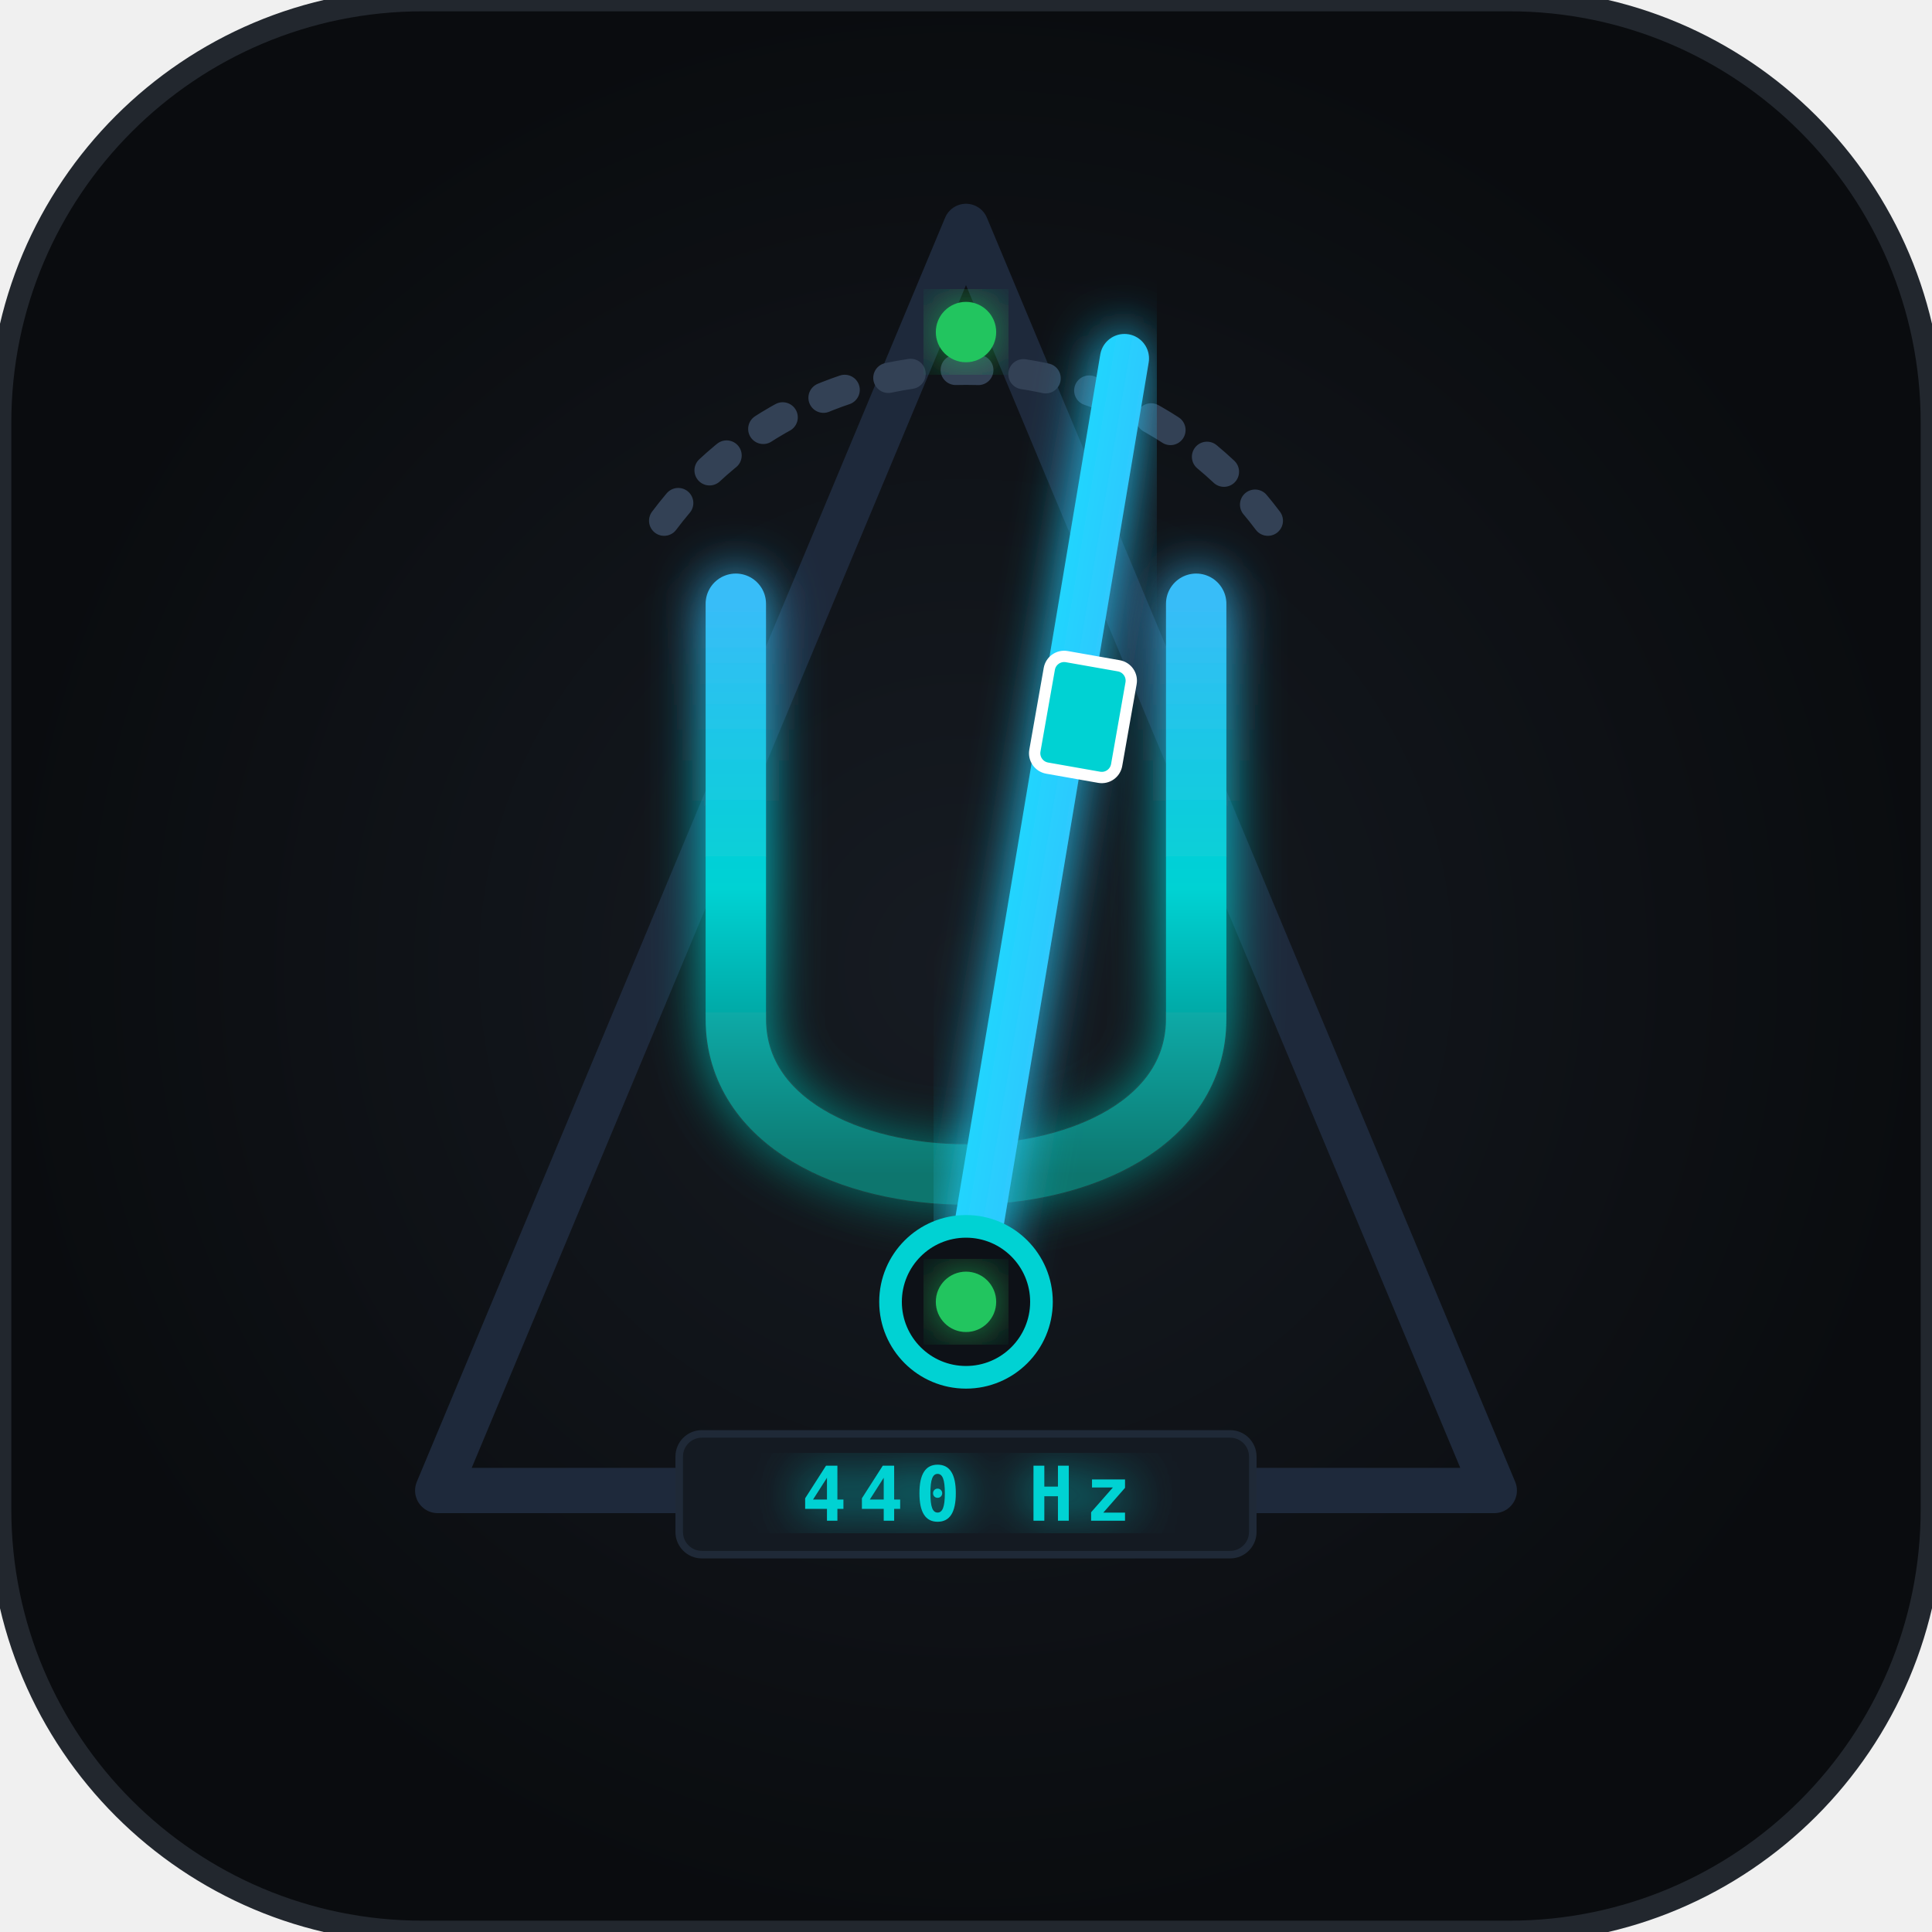
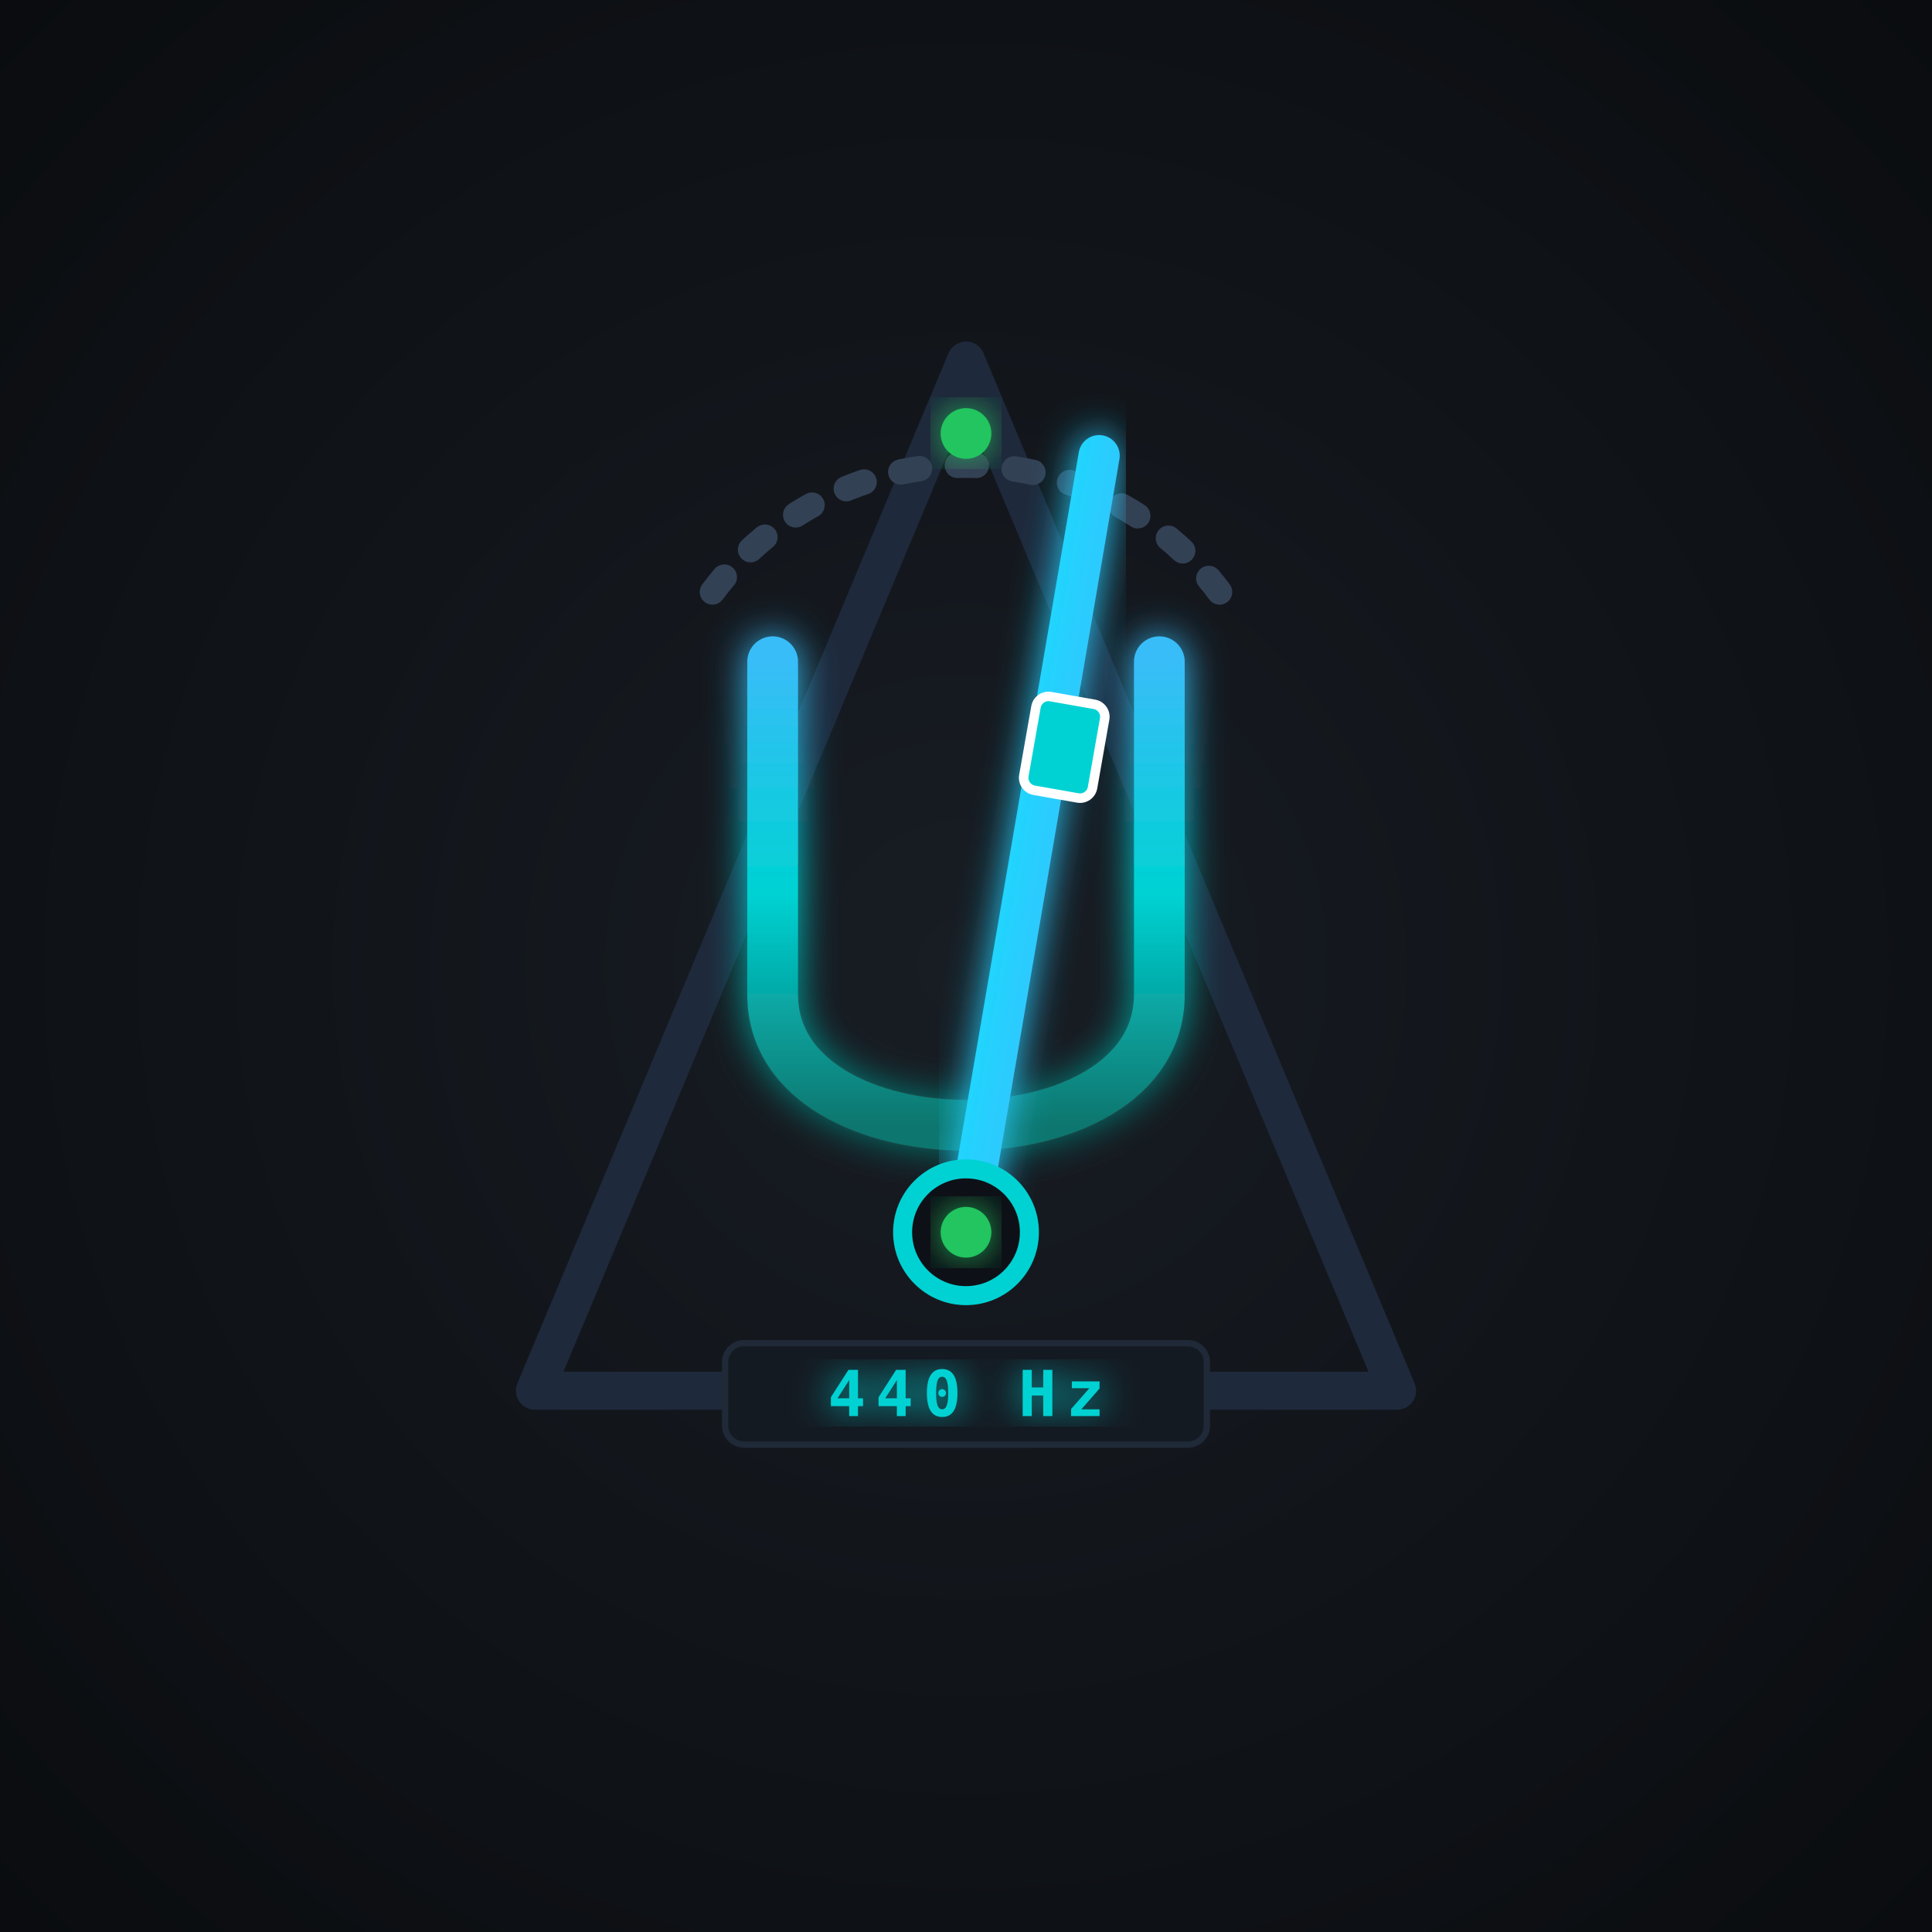
<svg xmlns="http://www.w3.org/2000/svg" viewBox="0 0 512 512" width="100%" height="100%">
  <defs>
-     <radialGradient id="bg-grad" cx="50%" cy="50%" r="50%">
-       <stop offset="0%" stop-color="#161b22" />
+     <radialGradient id="bg-grad" cx="50%" cy="50%" r="70%">
+       <stop offset="0%" stop-color="#181d24" />
      <stop offset="100%" stop-color="#0a0c0f" />
    </radialGradient>
    <linearGradient id="neon-cyan" x1="0%" y1="0%" x2="100%" y2="100%">
      <stop offset="0%" stop-color="#00f2fe" />
      <stop offset="100%" stop-color="#4facfe" />
    </linearGradient>
    <linearGradient id="fork-metal" x1="0%" y1="0%" x2="0%" y2="100%">
      <stop offset="0%" stop-color="#38bdf8" />
      <stop offset="50%" stop-color="#00d2d3" />
      <stop offset="100%" stop-color="#0f766e" />
    </linearGradient>
    <filter id="glow" x="-20%" y="-20%" width="140%" height="140%">
-       <feGaussianBlur stdDeviation="7" result="blur" />
+       <feGaussianBlur stdDeviation="6" result="blur" />
      <feMerge>
        <feMergeNode in="blur" />
        <feMergeNode in="SourceGraphic" />
      </feMerge>
    </filter>
  </defs>
-   <rect width="512" height="512" rx="112" fill="url(#bg-grad)" stroke="#22272e" stroke-width="6" />
-   <path d="M 256 60 L 396 395 L 116 395 Z" fill="none" stroke="#1e293b" stroke-width="12" stroke-linejoin="round" />
-   <path d="M 195 160 L 195 270 C 195 325, 317 325, 317 270 L 317 160" fill="none" stroke="url(#fork-metal)" stroke-width="16" stroke-linecap="round" filter="url(#glow)" />
-   <line x1="256" y1="298" x2="256" y2="345" stroke="url(#fork-metal)" stroke-width="16" stroke-linecap="round" />
-   <path d="M 176 138 A 100 100 0 0 1 336 138" fill="none" stroke="#334155" stroke-width="8" stroke-dasharray="6 12" stroke-linecap="round" />
-   <circle cx="256" cy="88" r="8" fill="#22c55e" filter="url(#glow)" />
-   <line x1="256" y1="345" x2="298" y2="95" stroke="url(#neon-cyan)" stroke-width="13" stroke-linecap="round" filter="url(#glow)" />
-   <rect x="276" y="175" width="22" height="30" rx="4" fill="#00d2d3" stroke="#ffffff" stroke-width="3" transform="rotate(10 287 190)" />
-   <circle cx="256" cy="345" r="20" fill="#0d1117" stroke="#00d2d3" stroke-width="6" />
-   <circle cx="256" cy="345" r="8" fill="#22c55e" filter="url(#glow)" />
-   <rect x="180" y="380" width="152" height="32" rx="6" fill="#141a22" stroke="#1f2937" stroke-width="2" />
-   <text x="256" y="403" font-family="ui-monospace, SFMono-Regular, Menlo, Monaco, Consolas, monospace" font-size="20" font-weight="900" letter-spacing="3" fill="#00d2d3" text-anchor="middle" filter="url(#glow)">440 Hz</text>
+   <rect width="512" height="512" fill="url(#bg-grad)" />
+   <g transform="translate(256, 256) scale(0.84) translate(-256, -256)">
+     <path d="M 256 65 L 392 390 L 120 390 Z" fill="none" stroke="#1e293b" stroke-width="12" stroke-linejoin="round" />
+     <path d="M 195 160 L 195 265 C 195 320, 317 320, 317 265 L 317 160" fill="none" stroke="url(#fork-metal)" stroke-width="16" stroke-linecap="round" filter="url(#glow)" />
+     <line x1="256" y1="294" x2="256" y2="340" stroke="url(#fork-metal)" stroke-width="16" stroke-linecap="round" />
+     <path d="M 176 138 A 100 100 0 0 1 336 138" fill="none" stroke="#334155" stroke-width="8" stroke-dasharray="6 12" stroke-linecap="round" />
+     <circle cx="256" cy="88" r="8" fill="#22c55e" filter="url(#glow)" />
+     <line x1="256" y1="340" x2="298" y2="95" stroke="url(#neon-cyan)" stroke-width="13" stroke-linecap="round" filter="url(#glow)" />
+     <rect x="276" y="172" width="22" height="30" rx="4" fill="#00d2d3" stroke="#ffffff" stroke-width="3" transform="rotate(10 287 187)" />
+     <circle cx="256" cy="340" r="20" fill="#0d1117" stroke="#00d2d3" stroke-width="6" />
+     <circle cx="256" cy="340" r="8" fill="#22c55e" filter="url(#glow)" />
+     <rect x="180" y="375" width="152" height="32" rx="6" fill="#141a22" stroke="#1f2937" stroke-width="2" />
+     <text x="256" y="398" font-family="ui-monospace, SFMono-Regular, Menlo, Monaco, Consolas, monospace" font-size="20" font-weight="900" letter-spacing="3" fill="#00d2d3" text-anchor="middle" filter="url(#glow)">440 Hz</text>
+   </g>
</svg>
